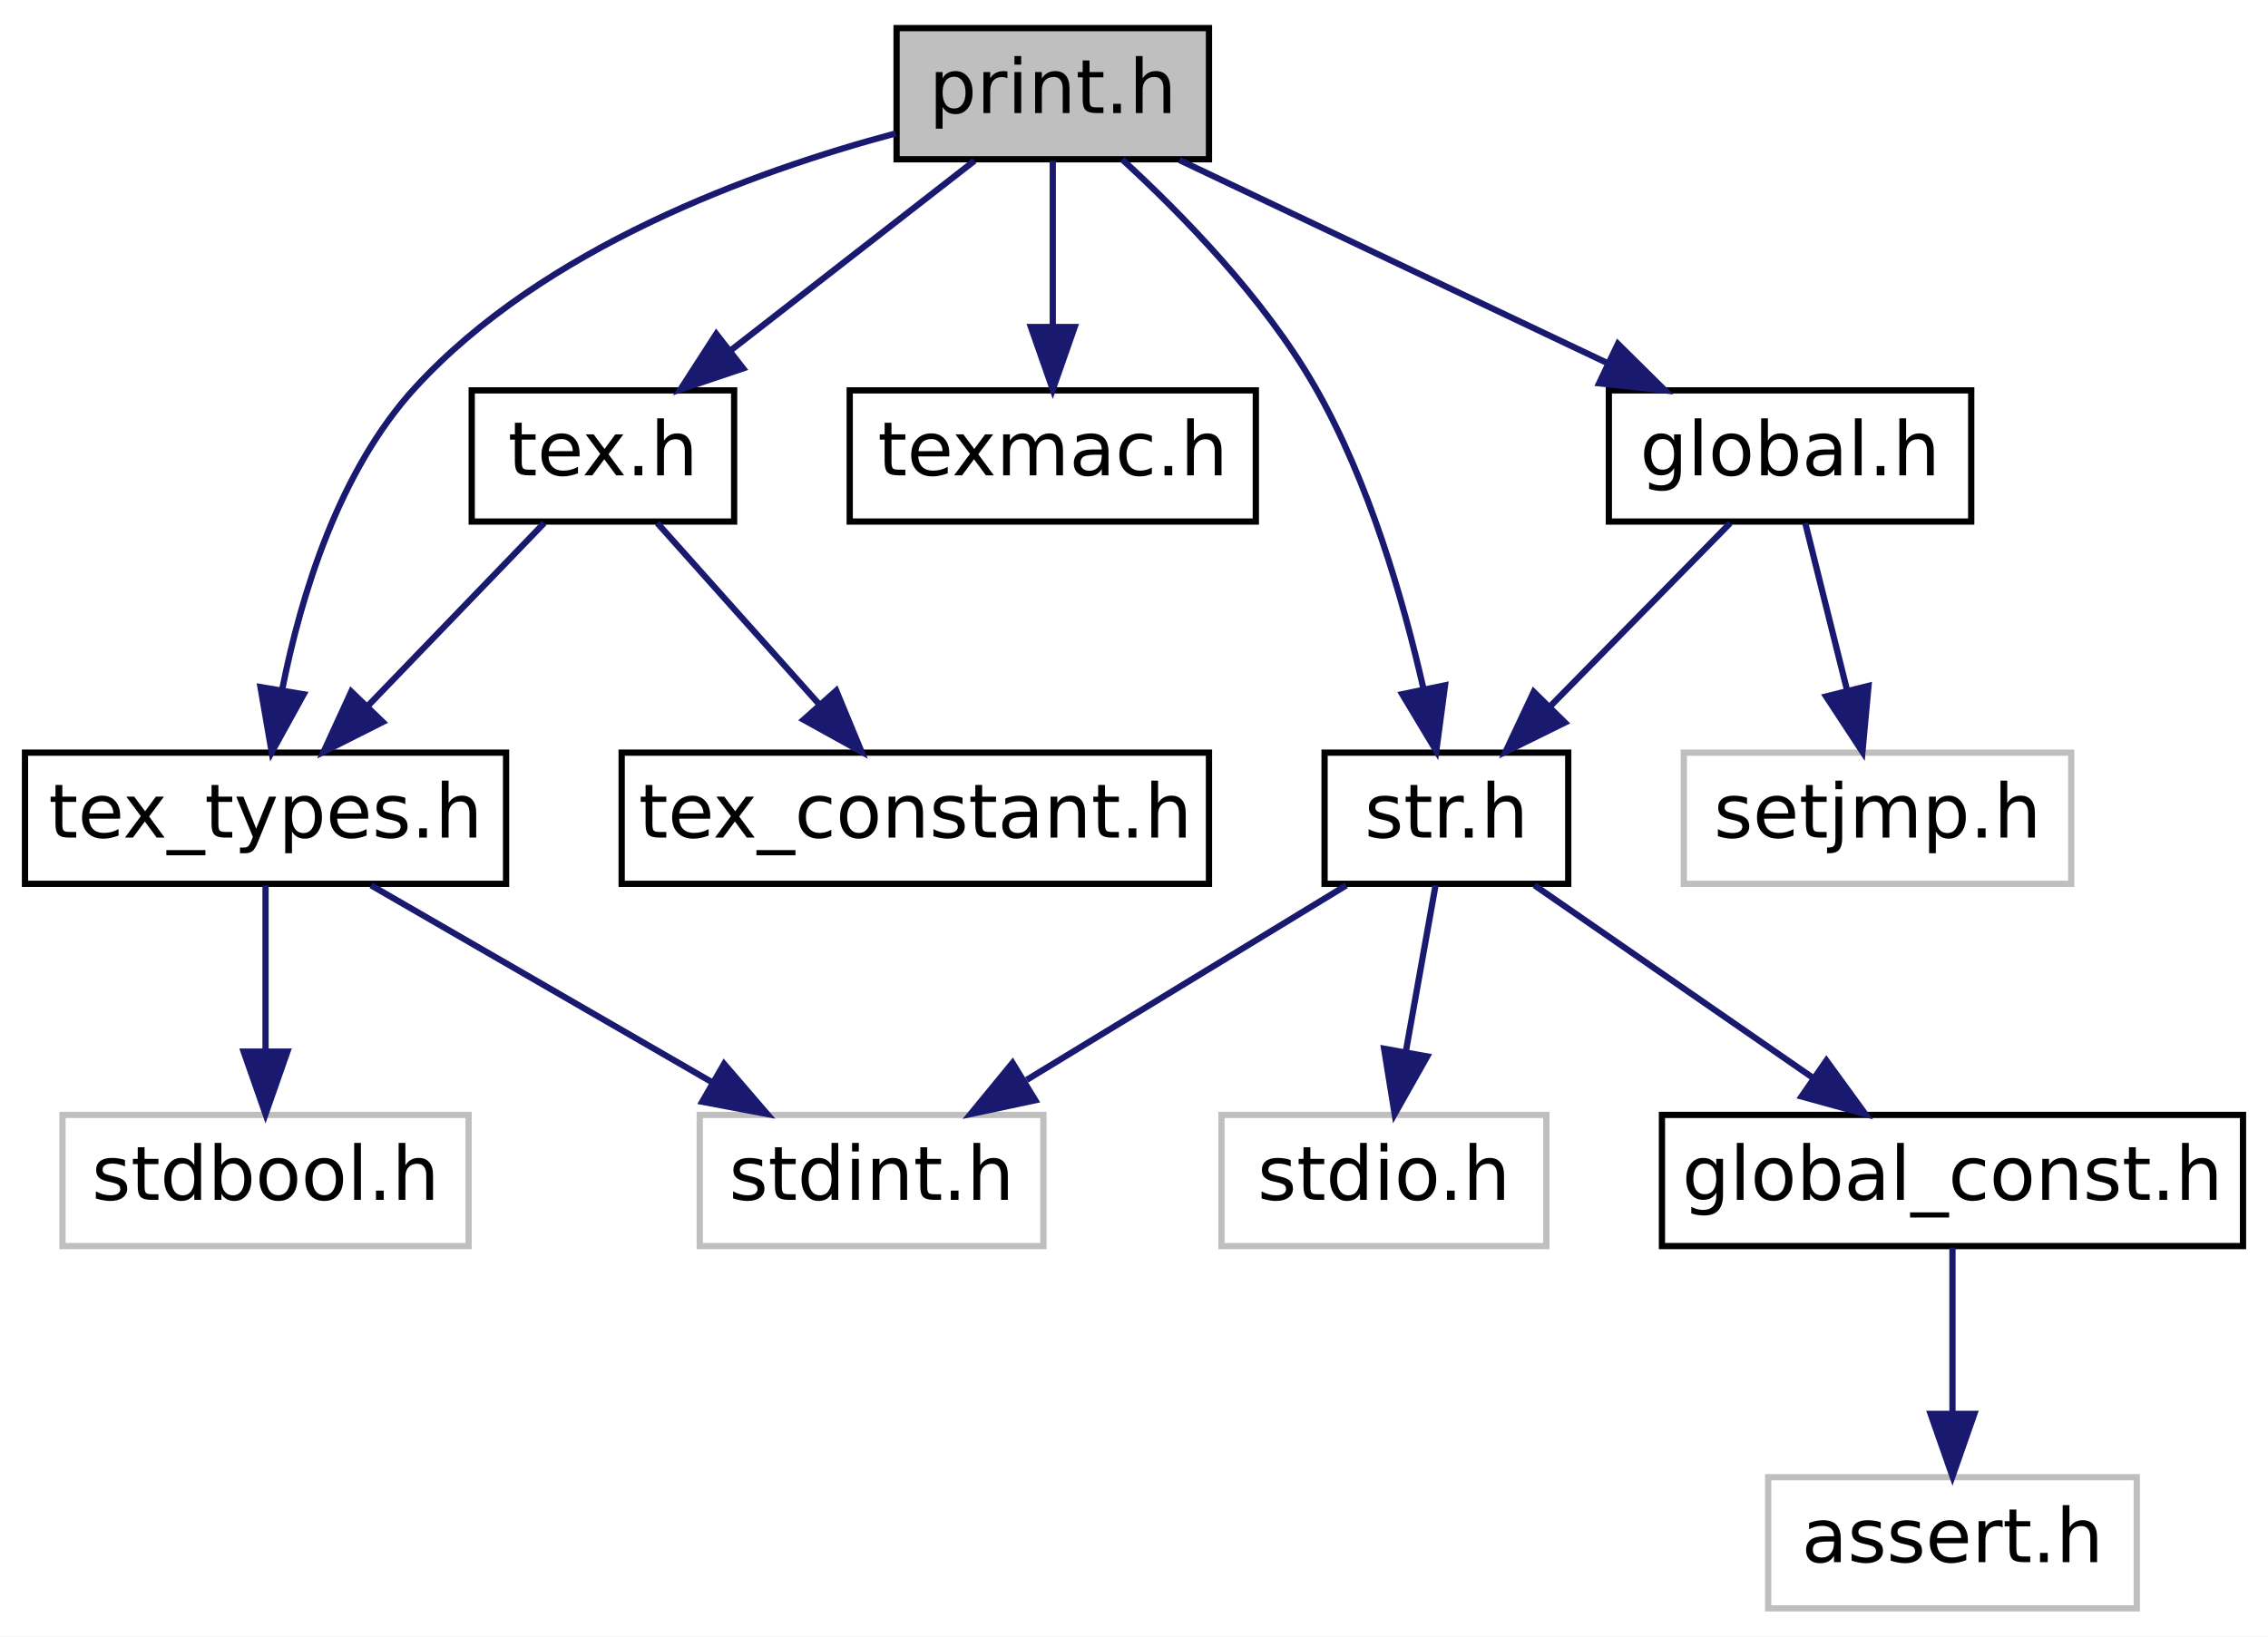
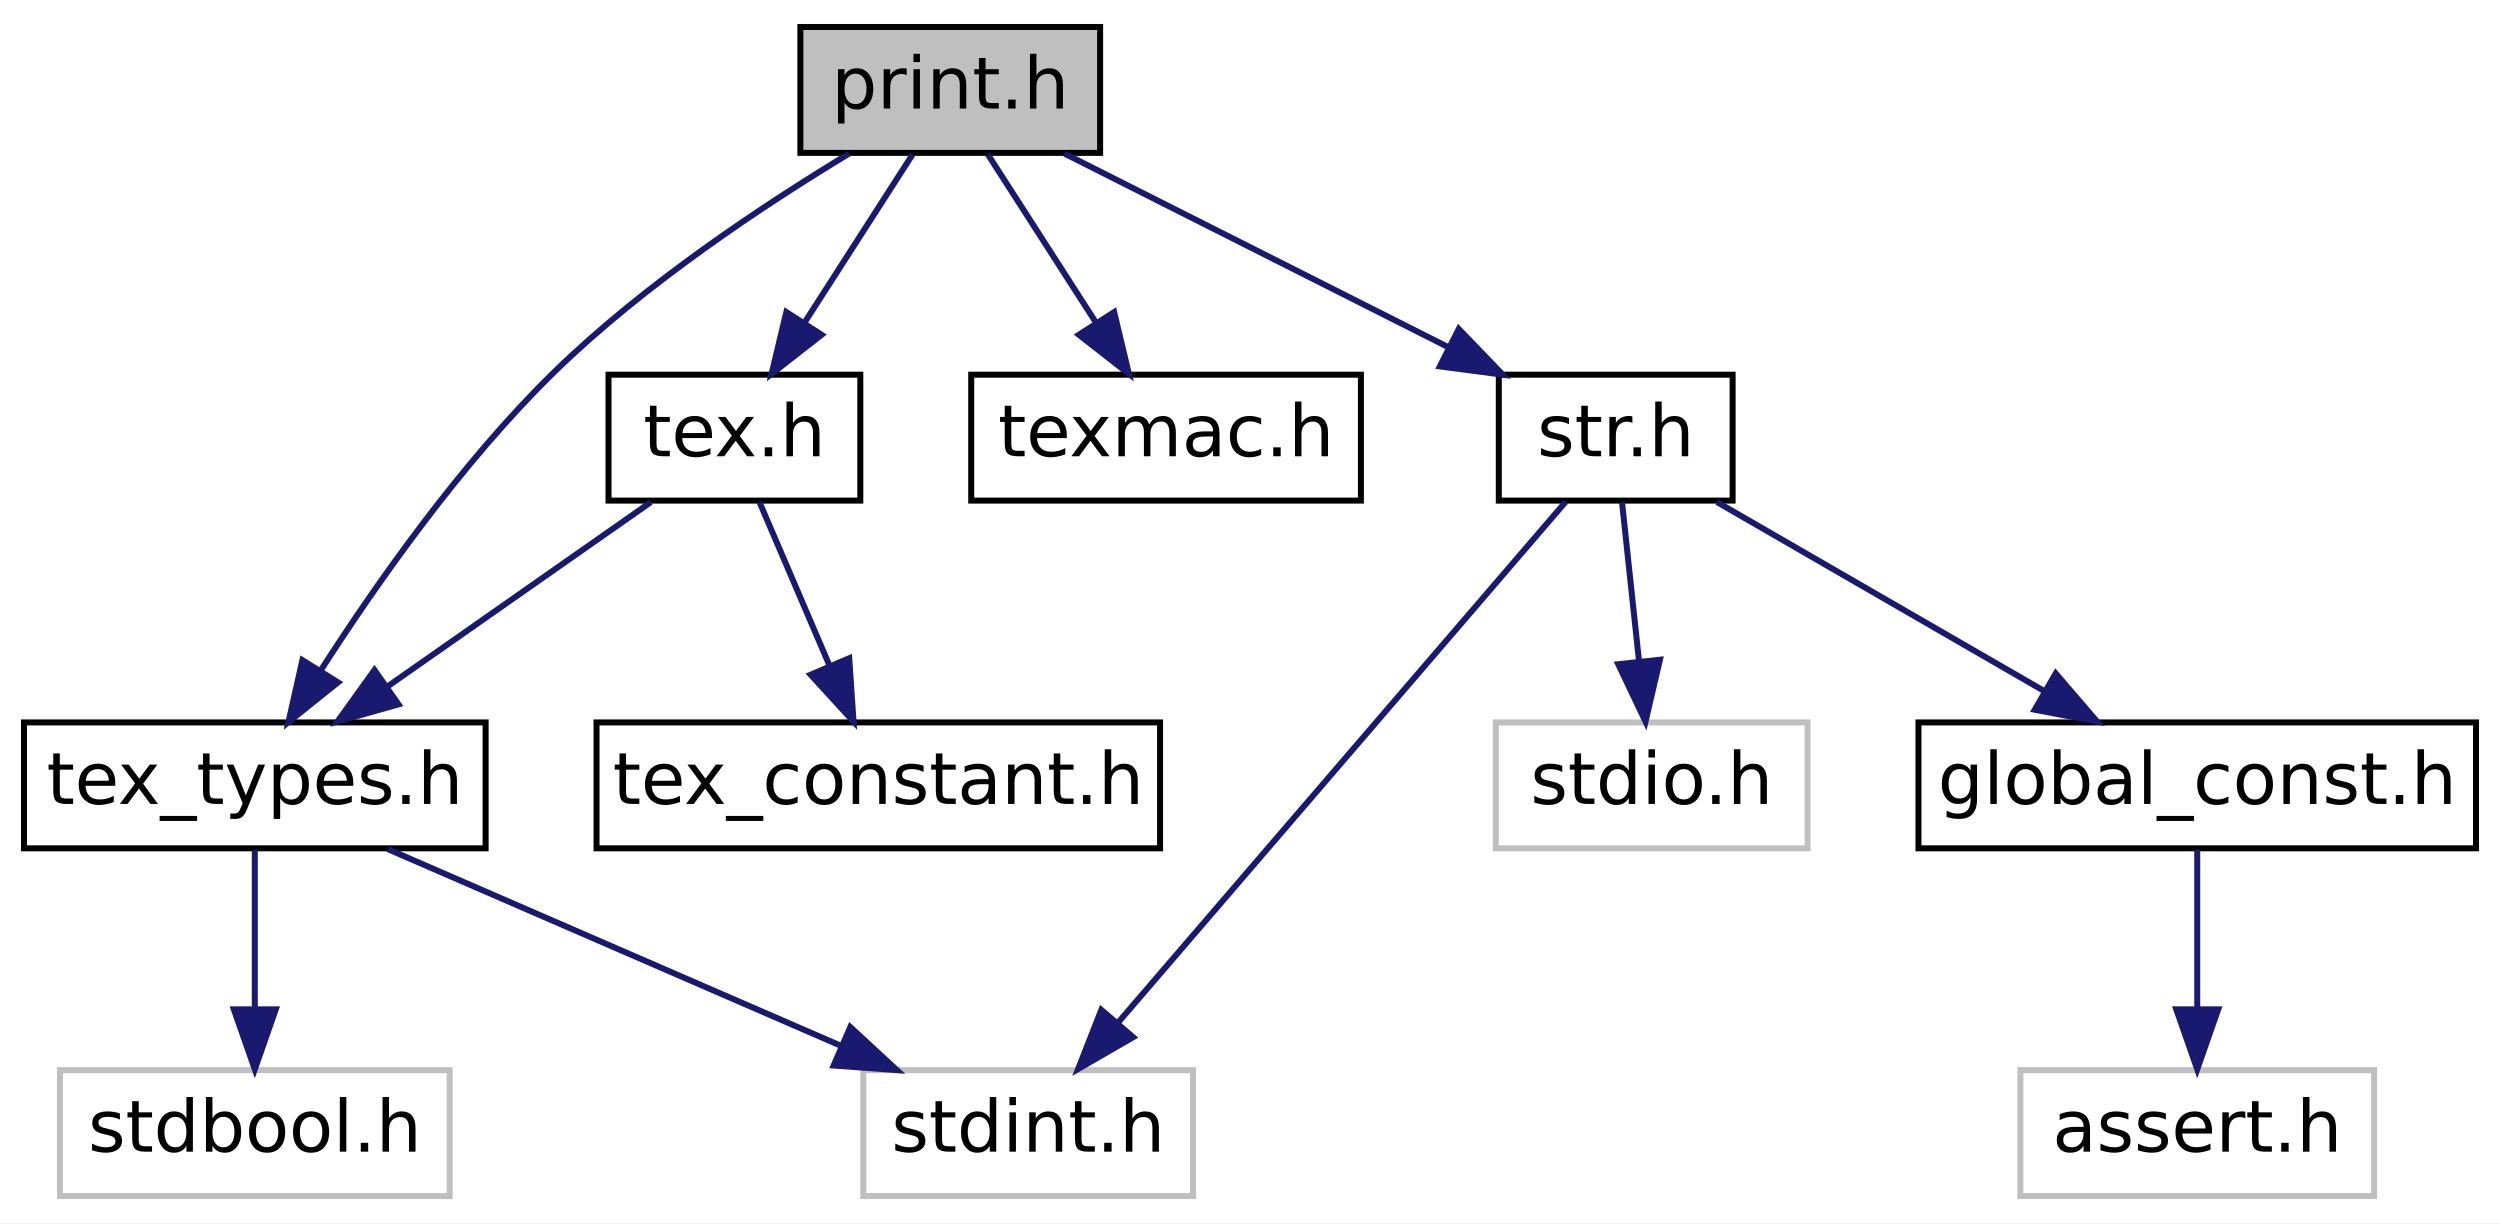
- <svg xmlns="http://www.w3.org/2000/svg" xmlns:xlink="http://www.w3.org/1999/xlink" width="363pt" height="262pt" viewBox="0.00 0.00 363.00 262.00">
-   <g id="graph0" class="graph" transform="scale(1 1) rotate(0) translate(4 258)">
-     <polygon fill="white" stroke="transparent" points="-4,4 -4,-258 359,-258 359,4 -4,4" />
+ <svg xmlns="http://www.w3.org/2000/svg" xmlns:xlink="http://www.w3.org/1999/xlink" width="417pt" height="204pt" viewBox="0.00 0.00 417.00 204.00">
+   <g id="graph0" class="graph" transform="scale(1 1) rotate(0) translate(4 200)">
+     <polygon fill="white" stroke="transparent" points="-4,4 -4,-200 413,-200 413,4 -4,4" />
    <g id="node1" class="node">
      <g id="a_node1">
        <a xlink:title=" ">
-           <polygon fill="#bfbfbf" stroke="black" points="139.5,-232.5 139.5,-253.5 189.5,-253.5 189.5,-232.5 139.5,-232.5" />
-           <text text-anchor="middle" x="164.5" y="-239.9" font-family="DejaVuSans" font-size="12.00">print.h</text>
+           <polygon fill="#bfbfbf" stroke="black" points="129.5,-174.5 129.5,-195.5 179.5,-195.5 179.5,-174.5 129.5,-174.5" />
+           <text text-anchor="middle" x="154.5" y="-181.9" font-family="DejaVuSans" font-size="12.00">print.h</text>
        </a>
      </g>
    </g>
    <g id="node2" class="node">
      <g id="a_node2">
        <a xlink:href="tex__types_8h.html" target="_top" xlink:title=" ">
-           <polygon fill="white" stroke="black" points="0,-116.5 0,-137.5 77,-137.5 77,-116.5 0,-116.5" />
-           <text text-anchor="middle" x="38.5" y="-123.9" font-family="DejaVuSans" font-size="12.00">tex_types.h</text>
+           <polygon fill="white" stroke="black" points="0,-58.5 0,-79.5 77,-79.5 77,-58.5 0,-58.5" />
+           <text text-anchor="middle" x="38.5" y="-65.9" font-family="DejaVuSans" font-size="12.00">tex_types.h</text>
        </a>
      </g>
    </g>
    <g id="edge1" class="edge">
-       <path fill="none" stroke="midnightblue" d="M139.35,-236.64C116.4,-230.51 83.01,-218.31 62.5,-196 50.21,-182.63 44.15,-162.59 41.19,-147.72" />
-       <polygon fill="midnightblue" stroke="midnightblue" points="44.6,-146.84 39.49,-137.56 37.69,-148 44.6,-146.84" />
+       <path fill="none" stroke="midnightblue" d="M137.64,-174.39C123.58,-165.9 103.5,-152.63 88.5,-138 73.01,-122.9 58.75,-102.59 49.46,-88.11" />
+       <polygon fill="midnightblue" stroke="midnightblue" points="52.38,-86.18 44.11,-79.55 46.44,-89.89 52.38,-86.18" />
    </g>
    <g id="node5" class="node">
      <g id="a_node5">
        <a xlink:href="tex_8h.html" target="_top" xlink:title=" ">
-           <polygon fill="white" stroke="black" points="71.5,-174.5 71.5,-195.5 113.5,-195.5 113.5,-174.5 71.5,-174.5" />
-           <text text-anchor="middle" x="92.5" y="-181.9" font-family="DejaVuSans" font-size="12.00">tex.h</text>
+           <polygon fill="white" stroke="black" points="97.5,-116.5 97.5,-137.5 139.5,-137.5 139.5,-116.5 97.5,-116.5" />
+           <text text-anchor="middle" x="118.5" y="-123.9" font-family="DejaVuSans" font-size="12.00">tex.h</text>
        </a>
      </g>
    </g>
    <g id="edge4" class="edge">
-       <path fill="none" stroke="midnightblue" d="M151.96,-232.25C141.22,-223.89 125.55,-211.71 113,-201.94" />
-       <polygon fill="midnightblue" stroke="midnightblue" points="114.94,-199.02 104.9,-195.64 110.64,-204.54 114.94,-199.02" />
+       <path fill="none" stroke="midnightblue" d="M148.23,-174.25C143.27,-166.54 136.22,-155.56 130.22,-146.23" />
+       <polygon fill="midnightblue" stroke="midnightblue" points="133.05,-144.16 124.7,-137.64 127.16,-147.95 133.05,-144.16" />
    </g>
    <g id="node7" class="node">
      <g id="a_node7">
        <a xlink:href="texmac_8h.html" target="_top" xlink:title=" ">
-           <polygon fill="white" stroke="black" points="132,-174.5 132,-195.5 197,-195.5 197,-174.5 132,-174.5" />
-           <text text-anchor="middle" x="164.5" y="-181.9" font-family="DejaVuSans" font-size="12.00">texmac.h</text>
+           <polygon fill="white" stroke="black" points="158,-116.5 158,-137.5 223,-137.5 223,-116.5 158,-116.5" />
+           <text text-anchor="middle" x="190.5" y="-123.9" font-family="DejaVuSans" font-size="12.00">texmac.h</text>
        </a>
      </g>
    </g>
    <g id="edge7" class="edge">
-       <path fill="none" stroke="midnightblue" d="M164.5,-232.25C164.5,-224.94 164.5,-214.69 164.5,-205.7" />
-       <polygon fill="midnightblue" stroke="midnightblue" points="168,-205.64 164.5,-195.64 161,-205.64 168,-205.64" />
+       <path fill="none" stroke="midnightblue" d="M160.77,-174.25C165.73,-166.54 172.78,-155.56 178.78,-146.23" />
+       <polygon fill="midnightblue" stroke="midnightblue" points="181.84,-147.95 184.3,-137.64 175.95,-144.16 181.84,-147.95" />
    </g>
    <g id="node8" class="node">
      <g id="a_node8">
        <a xlink:href="str_8h.html" target="_top" xlink:title=" ">
-           <polygon fill="white" stroke="black" points="208,-116.5 208,-137.5 247,-137.5 247,-116.5 208,-116.5" />
-           <text text-anchor="middle" x="227.5" y="-123.9" font-family="DejaVuSans" font-size="12.00">str.h</text>
+           <polygon fill="white" stroke="black" points="246,-116.5 246,-137.5 285,-137.5 285,-116.5 246,-116.5" />
+           <text text-anchor="middle" x="265.5" y="-123.9" font-family="DejaVuSans" font-size="12.00">str.h</text>
        </a>
      </g>
    </g>
    <g id="edge8" class="edge">
-       <path fill="none" stroke="midnightblue" d="M175.62,-232.46C185.06,-223.81 198.34,-210.27 206.5,-196 215.12,-180.94 220.6,-161.93 223.8,-147.85" />
-       <polygon fill="midnightblue" stroke="midnightblue" points="227.28,-148.28 225.88,-137.78 220.43,-146.86 227.28,-148.28" />
-     </g>
-     <g id="node12" class="node">
-       <g id="a_node12">
-         <a xlink:href="global_8h.html" target="_top" xlink:title=" ">
-           <polygon fill="white" stroke="black" points="253.5,-174.5 253.5,-195.5 311.5,-195.5 311.5,-174.5 253.5,-174.5" />
-           <text text-anchor="middle" x="282.5" y="-181.9" font-family="DejaVuSans" font-size="12.00">global.h</text>
-         </a>
-       </g>
-     </g>
-     <g id="edge13" class="edge">
-       <path fill="none" stroke="midnightblue" d="M184.78,-232.37C203.64,-223.42 231.95,-209.99 253.25,-199.88" />
-       <polygon fill="midnightblue" stroke="midnightblue" points="254.95,-202.95 262.48,-195.5 251.94,-196.63 254.95,-202.95" />
+       <path fill="none" stroke="midnightblue" d="M173.58,-174.37C191.24,-165.46 217.71,-152.11 237.71,-142.02" />
+       <polygon fill="midnightblue" stroke="midnightblue" points="239.32,-145.13 246.67,-137.5 236.16,-138.88 239.32,-145.13" />
    </g>
    <g id="node3" class="node">
      <g id="a_node3">
        <a xlink:title=" ">
-           <polygon fill="white" stroke="#bfbfbf" points="6,-58.5 6,-79.5 71,-79.5 71,-58.5 6,-58.5" />
-           <text text-anchor="middle" x="38.5" y="-65.9" font-family="DejaVuSans" font-size="12.00">stdbool.h</text>
+           <polygon fill="white" stroke="#bfbfbf" points="6,-0.5 6,-21.5 71,-21.5 71,-0.5 6,-0.5" />
+           <text text-anchor="middle" x="38.5" y="-7.9" font-family="DejaVuSans" font-size="12.00">stdbool.h</text>
        </a>
      </g>
    </g>
    <g id="edge2" class="edge">
-       <path fill="none" stroke="midnightblue" d="M38.5,-116.25C38.5,-108.94 38.5,-98.69 38.5,-89.7" />
-       <polygon fill="midnightblue" stroke="midnightblue" points="42,-89.64 38.5,-79.64 35,-89.64 42,-89.64" />
+       <path fill="none" stroke="midnightblue" d="M38.5,-58.25C38.5,-50.94 38.5,-40.69 38.5,-31.7" />
+       <polygon fill="midnightblue" stroke="midnightblue" points="42,-31.64 38.5,-21.64 35,-31.64 42,-31.64" />
    </g>
    <g id="node4" class="node">
      <g id="a_node4">
        <a xlink:title=" ">
-           <polygon fill="white" stroke="#bfbfbf" points="108,-58.5 108,-79.5 163,-79.5 163,-58.5 108,-58.5" />
-           <text text-anchor="middle" x="135.5" y="-65.9" font-family="DejaVuSans" font-size="12.00">stdint.h</text>
+           <polygon fill="white" stroke="#bfbfbf" points="140,-0.5 140,-21.5 195,-21.5 195,-0.5 140,-0.5" />
+           <text text-anchor="middle" x="167.5" y="-7.9" font-family="DejaVuSans" font-size="12.00">stdint.h</text>
        </a>
      </g>
    </g>
    <g id="edge3" class="edge">
-       <path fill="none" stroke="midnightblue" d="M55.4,-116.25C70.42,-107.57 92.6,-94.76 109.82,-84.82" />
-       <polygon fill="midnightblue" stroke="midnightblue" points="111.89,-87.67 118.8,-79.64 108.39,-81.61 111.89,-87.67" />
+       <path fill="none" stroke="midnightblue" d="M60.68,-58.37C81.48,-49.34 112.79,-35.75 136.15,-25.61" />
+       <polygon fill="midnightblue" stroke="midnightblue" points="137.83,-28.69 145.61,-21.5 135.05,-22.27 137.83,-28.69" />
    </g>
    <g id="edge5" class="edge">
-       <path fill="none" stroke="midnightblue" d="M83.09,-174.25C75.35,-166.22 64.19,-154.64 54.97,-145.08" />
-       <polygon fill="midnightblue" stroke="midnightblue" points="57.26,-142.41 47.8,-137.64 52.22,-147.27 57.26,-142.41" />
+       <path fill="none" stroke="midnightblue" d="M104.57,-116.25C92.41,-107.73 74.55,-95.24 60.47,-85.38" />
+       <polygon fill="midnightblue" stroke="midnightblue" points="62.47,-82.51 52.28,-79.64 58.46,-88.24 62.47,-82.51" />
    </g>
    <g id="node6" class="node">
      <g id="a_node6">
        <a xlink:href="tex__constant_8h.html" target="_top" xlink:title=" ">
-           <polygon fill="white" stroke="black" points="95.5,-116.5 95.5,-137.5 189.5,-137.5 189.5,-116.5 95.5,-116.5" />
-           <text text-anchor="middle" x="142.5" y="-123.9" font-family="DejaVuSans" font-size="12.00">tex_constant.h</text>
+           <polygon fill="white" stroke="black" points="95.5,-58.5 95.5,-79.5 189.5,-79.5 189.5,-58.5 95.5,-58.5" />
+           <text text-anchor="middle" x="142.5" y="-65.9" font-family="DejaVuSans" font-size="12.00">tex_constant.h</text>
        </a>
      </g>
    </g>
    <g id="edge6" class="edge">
-       <path fill="none" stroke="midnightblue" d="M101.21,-174.25C108.31,-166.3 118.51,-154.87 127,-145.37" />
-       <polygon fill="midnightblue" stroke="midnightblue" points="129.84,-147.43 133.89,-137.64 124.62,-142.77 129.84,-147.43" />
+       <path fill="none" stroke="midnightblue" d="M122.68,-116.25C125.88,-108.78 130.4,-98.24 134.31,-89.11" />
+       <polygon fill="midnightblue" stroke="midnightblue" points="137.65,-90.21 138.37,-79.64 131.21,-87.46 137.65,-90.21" />
    </g>
    <g id="edge10" class="edge">
-       <path fill="none" stroke="midnightblue" d="M211.47,-116.25C197.36,-107.65 176.57,-95 160.31,-85.1" />
-       <polygon fill="midnightblue" stroke="midnightblue" points="161.7,-81.85 151.34,-79.64 158.06,-87.83 161.7,-81.85" />
+       <path fill="none" stroke="midnightblue" d="M257.14,-116.28C240.58,-97.01 203.39,-53.75 182.49,-29.43" />
+       <polygon fill="midnightblue" stroke="midnightblue" points="185.01,-27 175.83,-21.69 179.7,-31.56 185.01,-27" />
    </g>
    <g id="node9" class="node">
      <g id="a_node9">
        <a xlink:title=" ">
-           <polygon fill="white" stroke="#bfbfbf" points="191.5,-58.5 191.5,-79.5 243.5,-79.5 243.5,-58.5 191.5,-58.5" />
-           <text text-anchor="middle" x="217.5" y="-65.9" font-family="DejaVuSans" font-size="12.00">stdio.h</text>
+           <polygon fill="white" stroke="#bfbfbf" points="245.5,-58.5 245.5,-79.5 297.5,-79.5 297.5,-58.5 245.5,-58.5" />
+           <text text-anchor="middle" x="271.5" y="-65.9" font-family="DejaVuSans" font-size="12.00">stdio.h</text>
        </a>
      </g>
    </g>
    <g id="edge9" class="edge">
-       <path fill="none" stroke="midnightblue" d="M225.76,-116.25C224.45,-108.94 222.62,-98.69 221.02,-89.7" />
-       <polygon fill="midnightblue" stroke="midnightblue" points="224.43,-88.87 219.22,-79.64 217.53,-90.1 224.43,-88.87" />
+       <path fill="none" stroke="midnightblue" d="M266.55,-116.25C267.33,-108.94 268.43,-98.69 269.39,-89.7" />
+       <polygon fill="midnightblue" stroke="midnightblue" points="272.88,-89.96 270.47,-79.64 265.92,-89.21 272.88,-89.96" />
    </g>
    <g id="node10" class="node">
      <g id="a_node10">
        <a xlink:href="global__const_8h.html" target="_top" xlink:title=" ">
-           <polygon fill="white" stroke="black" points="262,-58.5 262,-79.5 355,-79.5 355,-58.5 262,-58.5" />
-           <text text-anchor="middle" x="308.5" y="-65.9" font-family="DejaVuSans" font-size="12.00">global_const.h</text>
+           <polygon fill="white" stroke="black" points="316,-58.5 316,-79.5 409,-79.5 409,-58.5 316,-58.5" />
+           <text text-anchor="middle" x="362.5" y="-65.9" font-family="DejaVuSans" font-size="12.00">global_const.h</text>
        </a>
      </g>
    </g>
    <g id="edge11" class="edge">
-       <path fill="none" stroke="midnightblue" d="M241.61,-116.25C253.92,-107.73 272,-95.24 286.25,-85.38" />
-       <polygon fill="midnightblue" stroke="midnightblue" points="288.32,-88.21 294.55,-79.64 284.34,-82.45 288.32,-88.21" />
+       <path fill="none" stroke="midnightblue" d="M282.4,-116.25C297.42,-107.57 319.6,-94.76 336.82,-84.82" />
+       <polygon fill="midnightblue" stroke="midnightblue" points="338.89,-87.67 345.8,-79.64 335.39,-81.61 338.89,-87.67" />
    </g>
    <g id="node11" class="node">
      <g id="a_node11">
        <a xlink:title=" ">
-           <polygon fill="white" stroke="#bfbfbf" points="279,-0.5 279,-21.5 338,-21.5 338,-0.5 279,-0.5" />
-           <text text-anchor="middle" x="308.5" y="-7.9" font-family="DejaVuSans" font-size="12.00">assert.h</text>
+           <polygon fill="white" stroke="#bfbfbf" points="333,-0.5 333,-21.5 392,-21.5 392,-0.5 333,-0.5" />
+           <text text-anchor="middle" x="362.5" y="-7.9" font-family="DejaVuSans" font-size="12.00">assert.h</text>
        </a>
      </g>
    </g>
    <g id="edge12" class="edge">
-       <path fill="none" stroke="midnightblue" d="M308.5,-58.25C308.5,-50.94 308.5,-40.69 308.5,-31.7" />
-       <polygon fill="midnightblue" stroke="midnightblue" points="312,-31.64 308.5,-21.64 305,-31.64 312,-31.64" />
-     </g>
-     <g id="edge15" class="edge">
-       <path fill="none" stroke="midnightblue" d="M272.92,-174.25C264.95,-166.14 253.44,-154.41 243.99,-144.79" />
-       <polygon fill="midnightblue" stroke="midnightblue" points="246.47,-142.32 236.97,-137.64 241.48,-147.23 246.47,-142.32" />
-     </g>
-     <g id="node13" class="node">
-       <g id="a_node13">
-         <a xlink:title=" ">
-           <polygon fill="white" stroke="#bfbfbf" points="265.5,-116.5 265.5,-137.5 327.5,-137.5 327.5,-116.5 265.5,-116.5" />
-           <text text-anchor="middle" x="296.5" y="-123.9" font-family="DejaVuSans" font-size="12.00">setjmp.h</text>
-         </a>
-       </g>
-     </g>
-     <g id="edge14" class="edge">
-       <path fill="none" stroke="midnightblue" d="M284.94,-174.25C286.79,-166.86 289.38,-156.47 291.65,-147.41" />
-       <polygon fill="midnightblue" stroke="midnightblue" points="295.06,-148.19 294.09,-137.64 288.27,-146.5 295.06,-148.19" />
+       <path fill="none" stroke="midnightblue" d="M362.5,-58.25C362.5,-50.94 362.5,-40.69 362.5,-31.7" />
+       <polygon fill="midnightblue" stroke="midnightblue" points="366,-31.64 362.5,-21.64 359,-31.64 366,-31.64" />
    </g>
  </g>
</svg>
